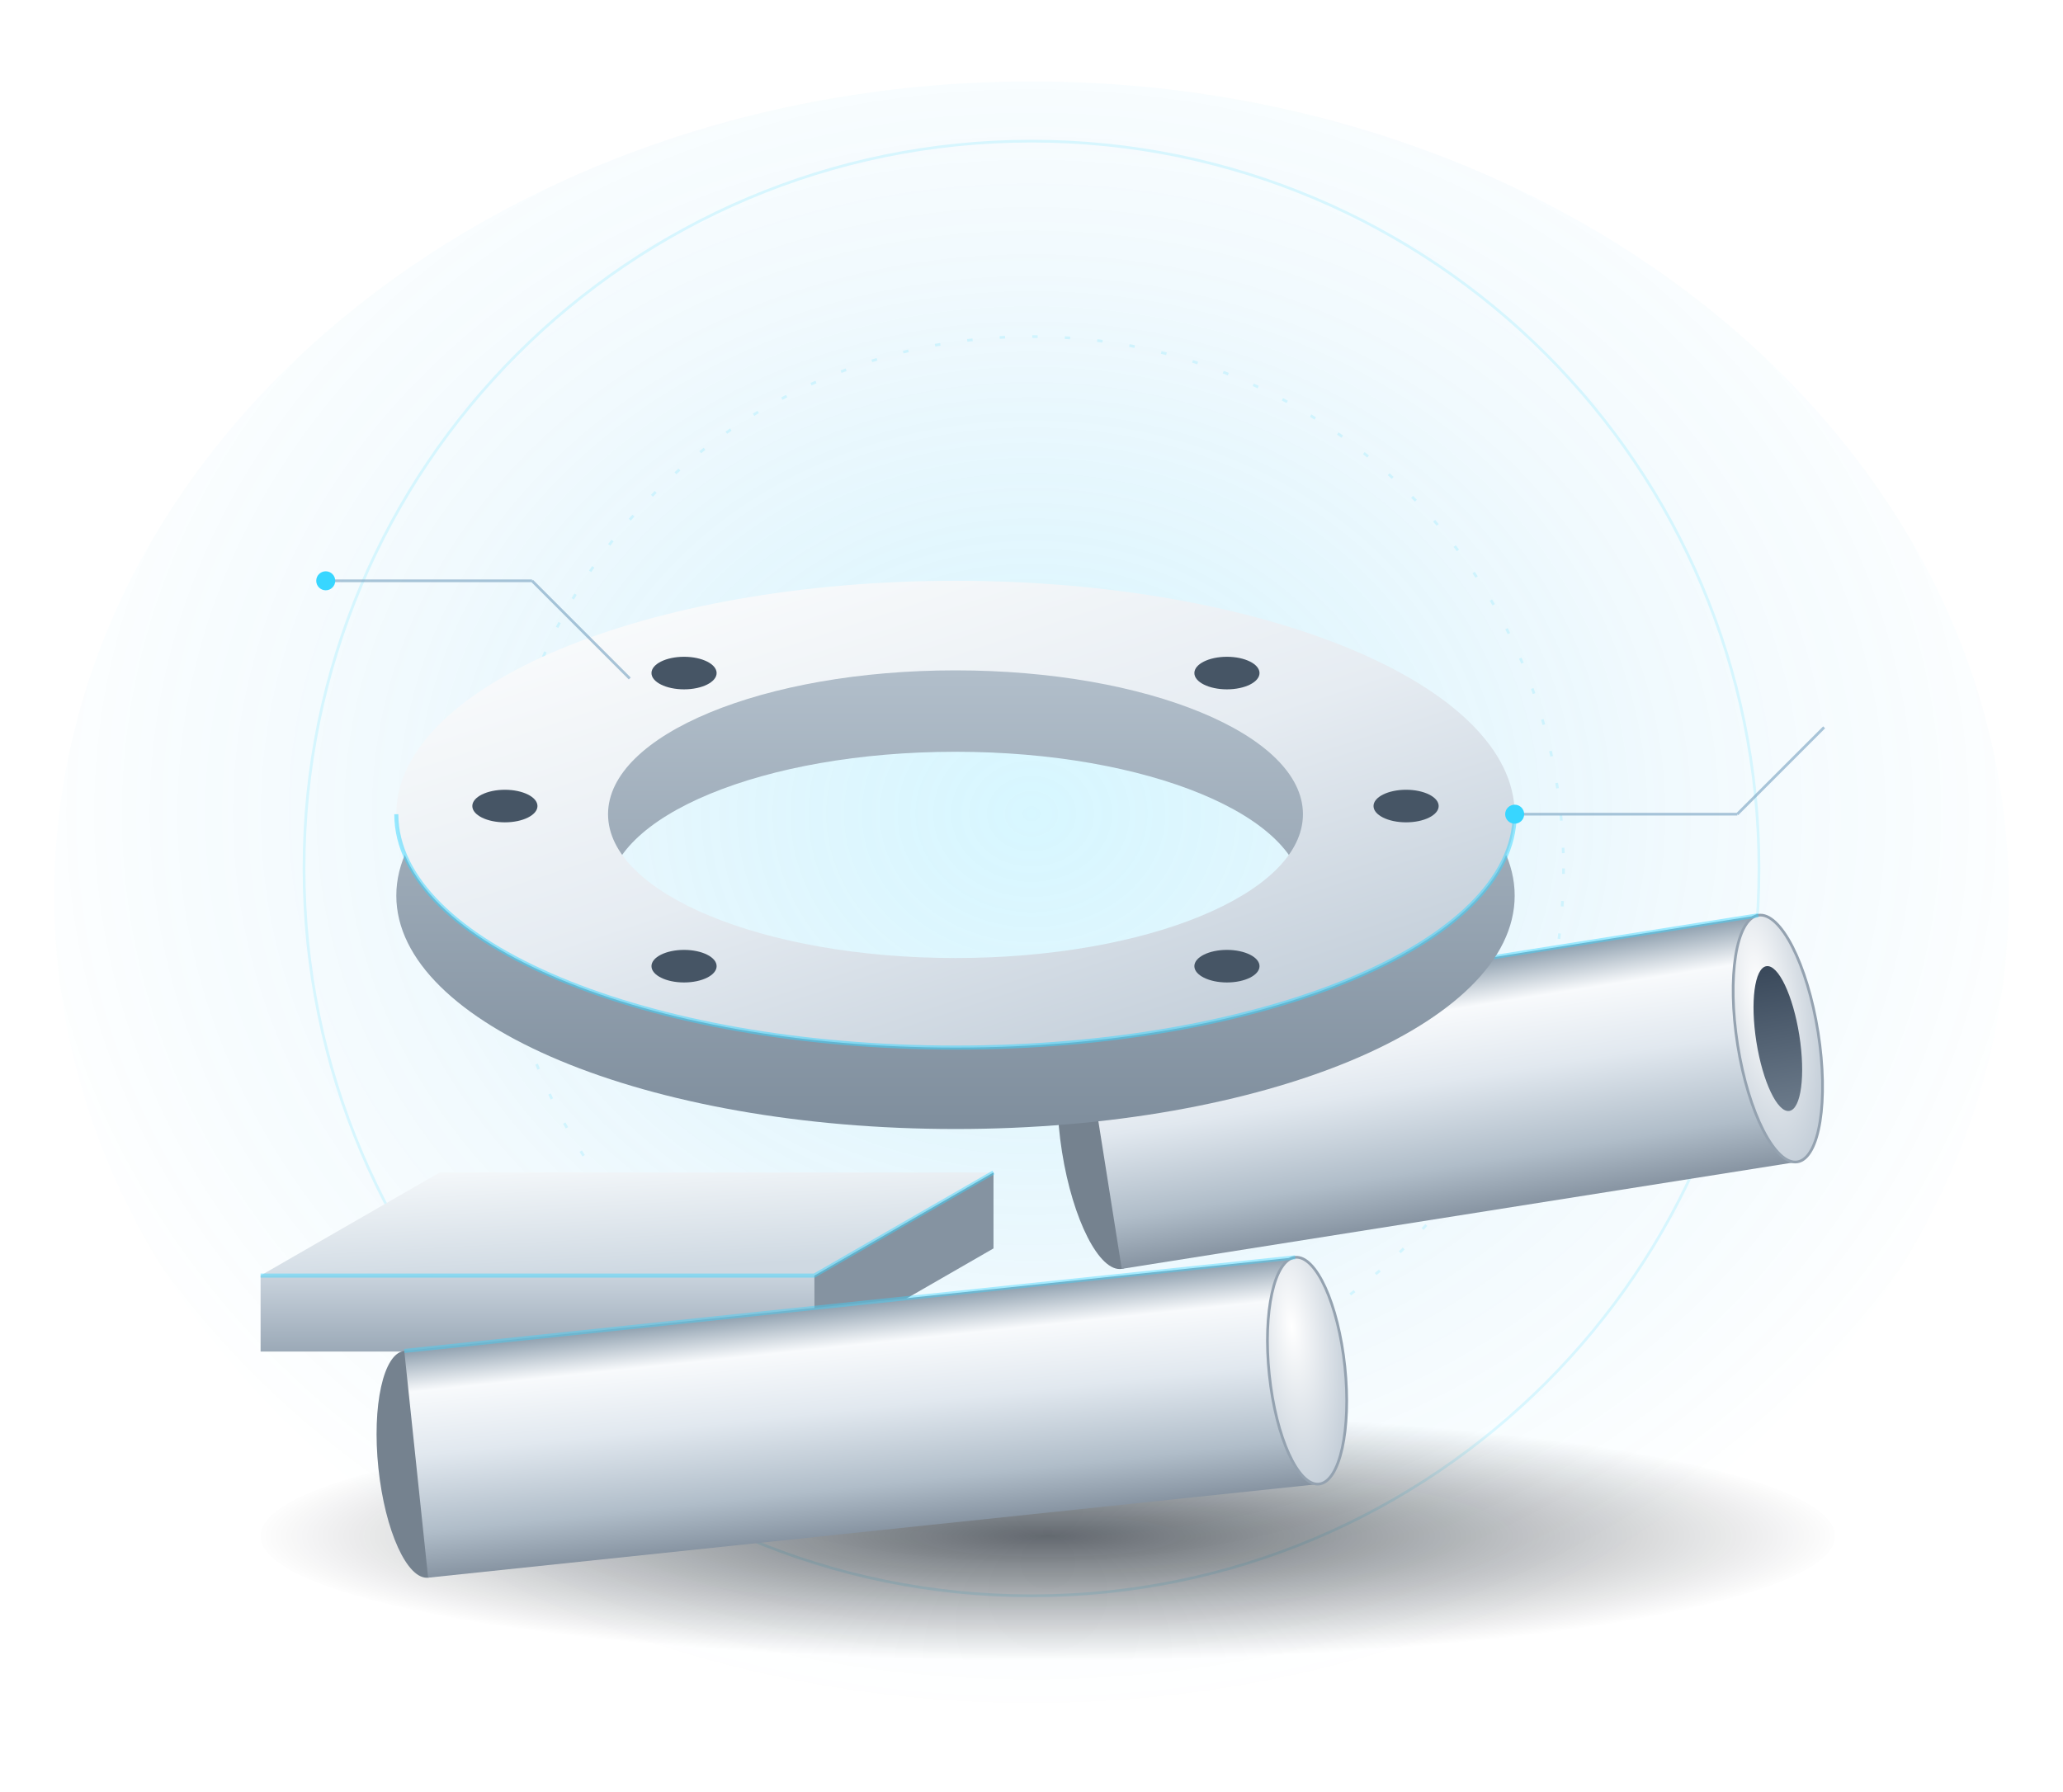
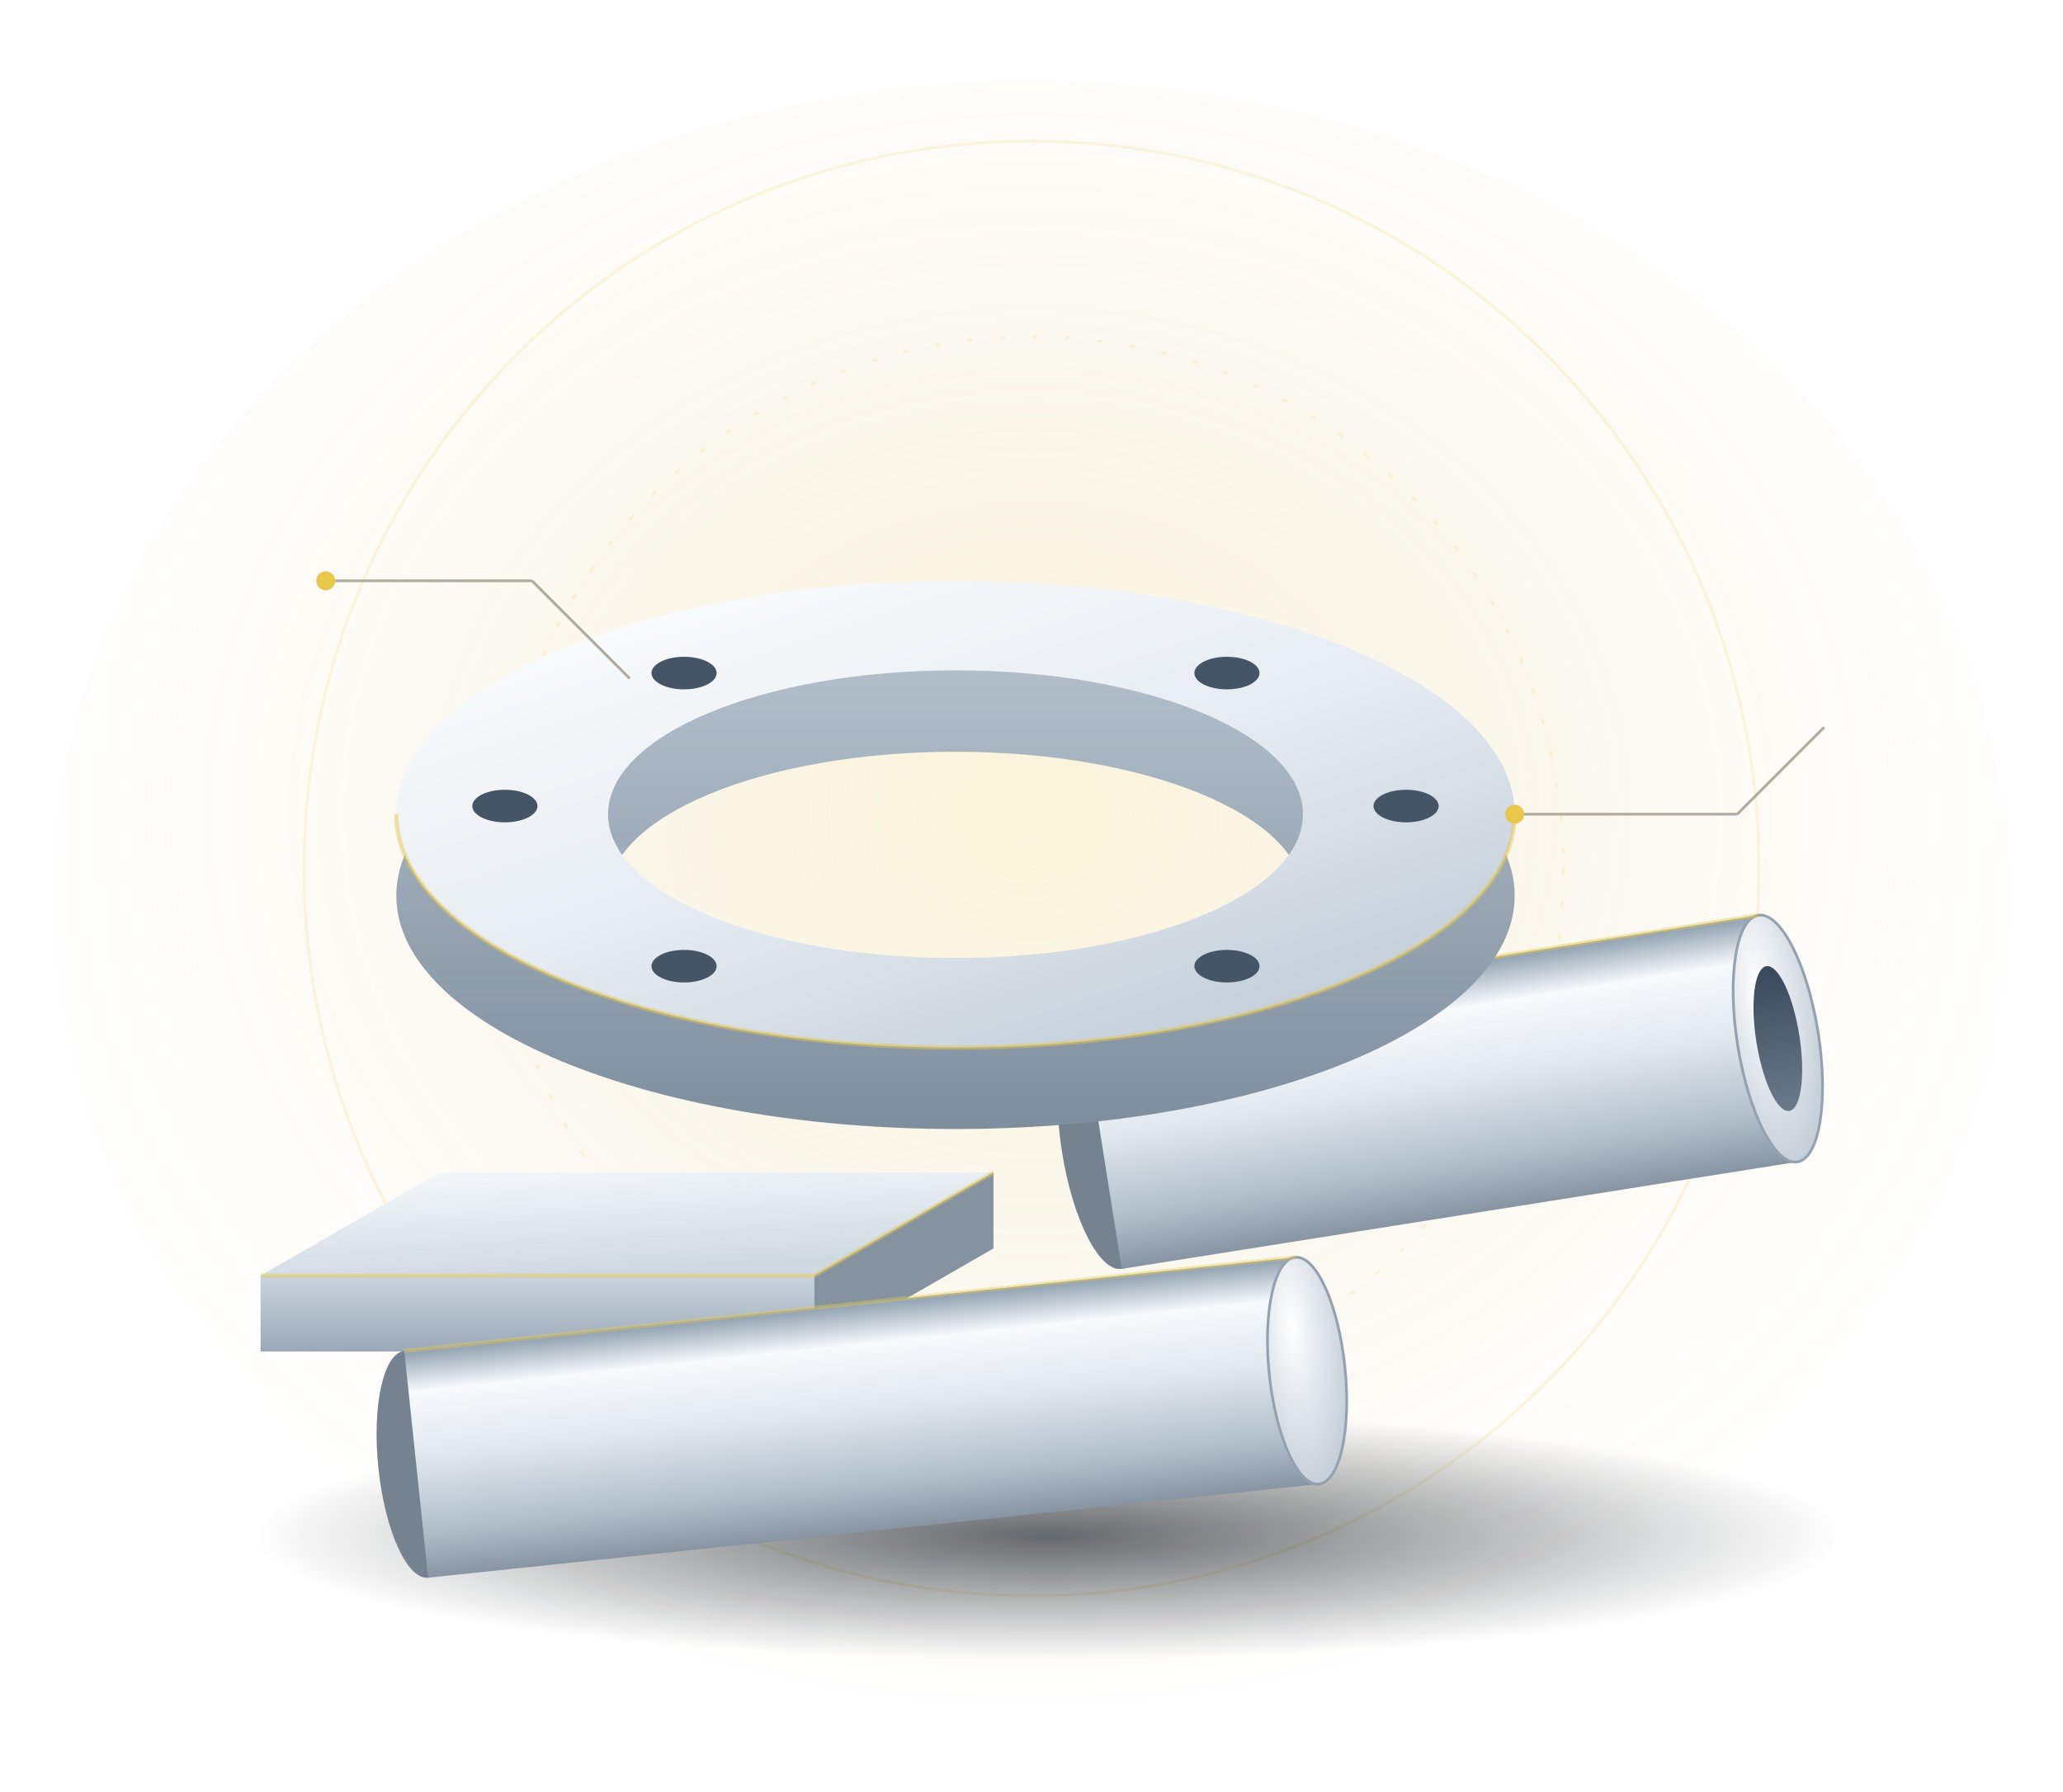
<svg xmlns="http://www.w3.org/2000/svg" viewBox="0 0 760 660" role="img" aria-label="Technical composition of precision engineered PTFE components: gasket ring, rod, tube and slab">
  <defs>
    <linearGradient id="cyl" x1="0" y1="0" x2="0" y2="1">
      <stop offset="0" stop-color="#8FA0AF" />
      <stop offset="0.18" stop-color="#F8FAFC" />
      <stop offset="0.46" stop-color="#E1E8EF" />
      <stop offset="0.8" stop-color="#B0BDC9" />
      <stop offset="1" stop-color="#8794A2" />
    </linearGradient>
    <radialGradient id="cap" cx="0.36" cy="0.3" r="0.8">
      <stop offset="0" stop-color="#FFFFFF" />
      <stop offset="1" stop-color="#BFCAD5" />
    </radialGradient>
    <linearGradient id="bore" x1="0" y1="0" x2="0" y2="1">
      <stop offset="0" stop-color="#39485A" />
      <stop offset="1" stop-color="#6C7B8B" />
    </linearGradient>
    <linearGradient id="face" x1="0.1" y1="0" x2="0.9" y2="1">
      <stop offset="0" stop-color="#FDFEFE" />
      <stop offset="0.5" stop-color="#E6ECF2" />
      <stop offset="1" stop-color="#BCC8D4" />
    </linearGradient>
    <linearGradient id="band" x1="0" y1="0" x2="0" y2="1">
      <stop offset="0" stop-color="#B2BFCB" />
      <stop offset="1" stop-color="#7F8E9D" />
    </linearGradient>
    <linearGradient id="slabTop" x1="0" y1="0" x2="0.4" y2="1">
      <stop offset="0" stop-color="#F7FAFC" />
      <stop offset="1" stop-color="#CFD9E2" />
    </linearGradient>
    <linearGradient id="slabFront" x1="0" y1="0" x2="0" y2="1">
      <stop offset="0" stop-color="#C9D3DD" />
      <stop offset="1" stop-color="#9BA9B7" />
    </linearGradient>
    <radialGradient id="glow" cx="0.5" cy="0.45" r="0.55">
-       <stop offset="0" stop-color="#38D6FF" stop-opacity="0.20" />
-       <stop offset="0.6" stop-color="#0EA5E9" stop-opacity="0.06" />
-       <stop offset="1" stop-color="#0EA5E9" stop-opacity="0" />
+       <stop offset="0" stop-color="#E8C84A" stop-opacity="0.20" />
+       <stop offset="0.6" stop-color="#C9A22E" stop-opacity="0.06" />
+       <stop offset="1" stop-color="#C9A22E" stop-opacity="0" />
    </radialGradient>
    <radialGradient id="shadow" cx="0.5" cy="0.5" r="0.5">
      <stop offset="0" stop-color="#00060F" stop-opacity="0.6" />
      <stop offset="1" stop-color="#00060F" stop-opacity="0" />
    </radialGradient>
  </defs>
  <ellipse cx="380" cy="330" rx="360" ry="300" fill="url(#glow)" />
-   <g fill="none" stroke="#38D6FF" stroke-opacity="0.16" stroke-width="1">
+   <g fill="none" stroke="#E8C84A" stroke-opacity="0.16" stroke-width="1">
    <circle cx="380" cy="320" r="268" />
    <circle cx="380" cy="320" r="196" stroke-dasharray="2 10" />
  </g>
  <ellipse cx="386" cy="566" rx="290" ry="46" fill="url(#shadow)" />
  <g>
    <polygon points="96,470 300,470 366,432 162,432" fill="url(#slabTop)" />
    <polygon points="96,470 300,470 300,498 96,498" fill="url(#slabFront)" />
    <polygon points="300,470 366,432 366,460 300,498" fill="#8593A1" />
-     <polyline points="96,470 300,470 366,432" fill="none" stroke="#38D6FF" stroke-opacity="0.45" stroke-width="1.5" />
+     <polyline points="96,470 300,470 366,432" fill="none" stroke="#E8C84A" stroke-opacity="0.45" stroke-width="1.5" />
  </g>
  <g transform="rotate(-9 520 400)">
    <ellipse cx="404" cy="404" rx="15" ry="46" fill="#75828F" />
    <rect x="404" y="358" width="252" height="92" fill="url(#cyl)" />
    <ellipse cx="656" cy="404" rx="15" ry="46" fill="url(#cap)" />
    <ellipse cx="656" cy="404" rx="8" ry="27" fill="url(#bore)" />
    <ellipse cx="656" cy="404" rx="15" ry="46" fill="none" stroke="#94A2B0" stroke-width="1" />
-     <path d="M404 358 H656" stroke="#38D6FF" stroke-opacity="0.45" stroke-width="1.5" />
+     <path d="M404 358 H656" stroke="#E8C84A" stroke-opacity="0.45" stroke-width="1.5" />
  </g>
  <g transform="translate(352 300)">
    <path d="M-206 0 a206,86 0 1 0 412,0 a206,86 0 1 0 -412,0 M-128 0 a128,53 0 1 0 256,0 a128,53 0 1 0 -256,0" fill="url(#band)" fill-rule="evenodd" transform="translate(0 30)" />
    <path d="M-206 0 a206,86 0 1 0 412,0 a206,86 0 1 0 -412,0 M-128 0 a128,53 0 1 0 256,0 a128,53 0 1 0 -256,0" fill="url(#face)" fill-rule="evenodd" />
    <g fill="#465565">
      <ellipse cx="-166" cy="-3" rx="12" ry="6" />
      <ellipse cx="166" cy="-3" rx="12" ry="6" />
      <ellipse cx="-100" cy="-52" rx="12" ry="6" />
      <ellipse cx="100" cy="-52" rx="12" ry="6" />
      <ellipse cx="-100" cy="56" rx="12" ry="6" />
      <ellipse cx="100" cy="56" rx="12" ry="6" />
    </g>
-     <path d="M-206 0 a206,86 0 1 0 412,0" fill="none" stroke="#38D6FF" stroke-opacity="0.5" stroke-width="1.5" />
+     <path d="M-206 0 a206,86 0 1 0 412,0" fill="none" stroke="#E8C84A" stroke-opacity="0.5" stroke-width="1.5" />
  </g>
  <g transform="rotate(-6 300 500)">
    <ellipse cx="150" cy="524" rx="14" ry="42" fill="#75828F" />
    <rect x="150" y="482" width="330" height="84" fill="url(#cyl)" />
    <ellipse cx="480" cy="524" rx="14" ry="42" fill="url(#cap)" />
    <ellipse cx="480" cy="524" rx="14" ry="42" fill="none" stroke="#94A2B0" stroke-width="1" />
-     <path d="M150 482 H480" stroke="#38D6FF" stroke-opacity="0.4" stroke-width="1.5" />
+     <path d="M150 482 H480" stroke="#E8C84A" stroke-opacity="0.4" stroke-width="1.5" />
  </g>
-   <g stroke="#7FA6C4" stroke-opacity="0.65" stroke-width="1" fill="none">
+   <g stroke="#8A8272" stroke-opacity="0.65" stroke-width="1" fill="none">
    <path d="M558 300 L640 300 M640 300 L672 268" />
-     <circle cx="558" cy="300" r="3.5" fill="#38D6FF" stroke="none" />
+     <circle cx="558" cy="300" r="3.5" fill="#E8C84A" stroke="none" />
    <path d="M120 214 L196 214 M196 214 L232 250" />
-     <circle cx="120" cy="214" r="3.5" fill="#38D6FF" stroke="none" />
+     <circle cx="120" cy="214" r="3.5" fill="#E8C84A" stroke="none" />
  </g>
</svg>
